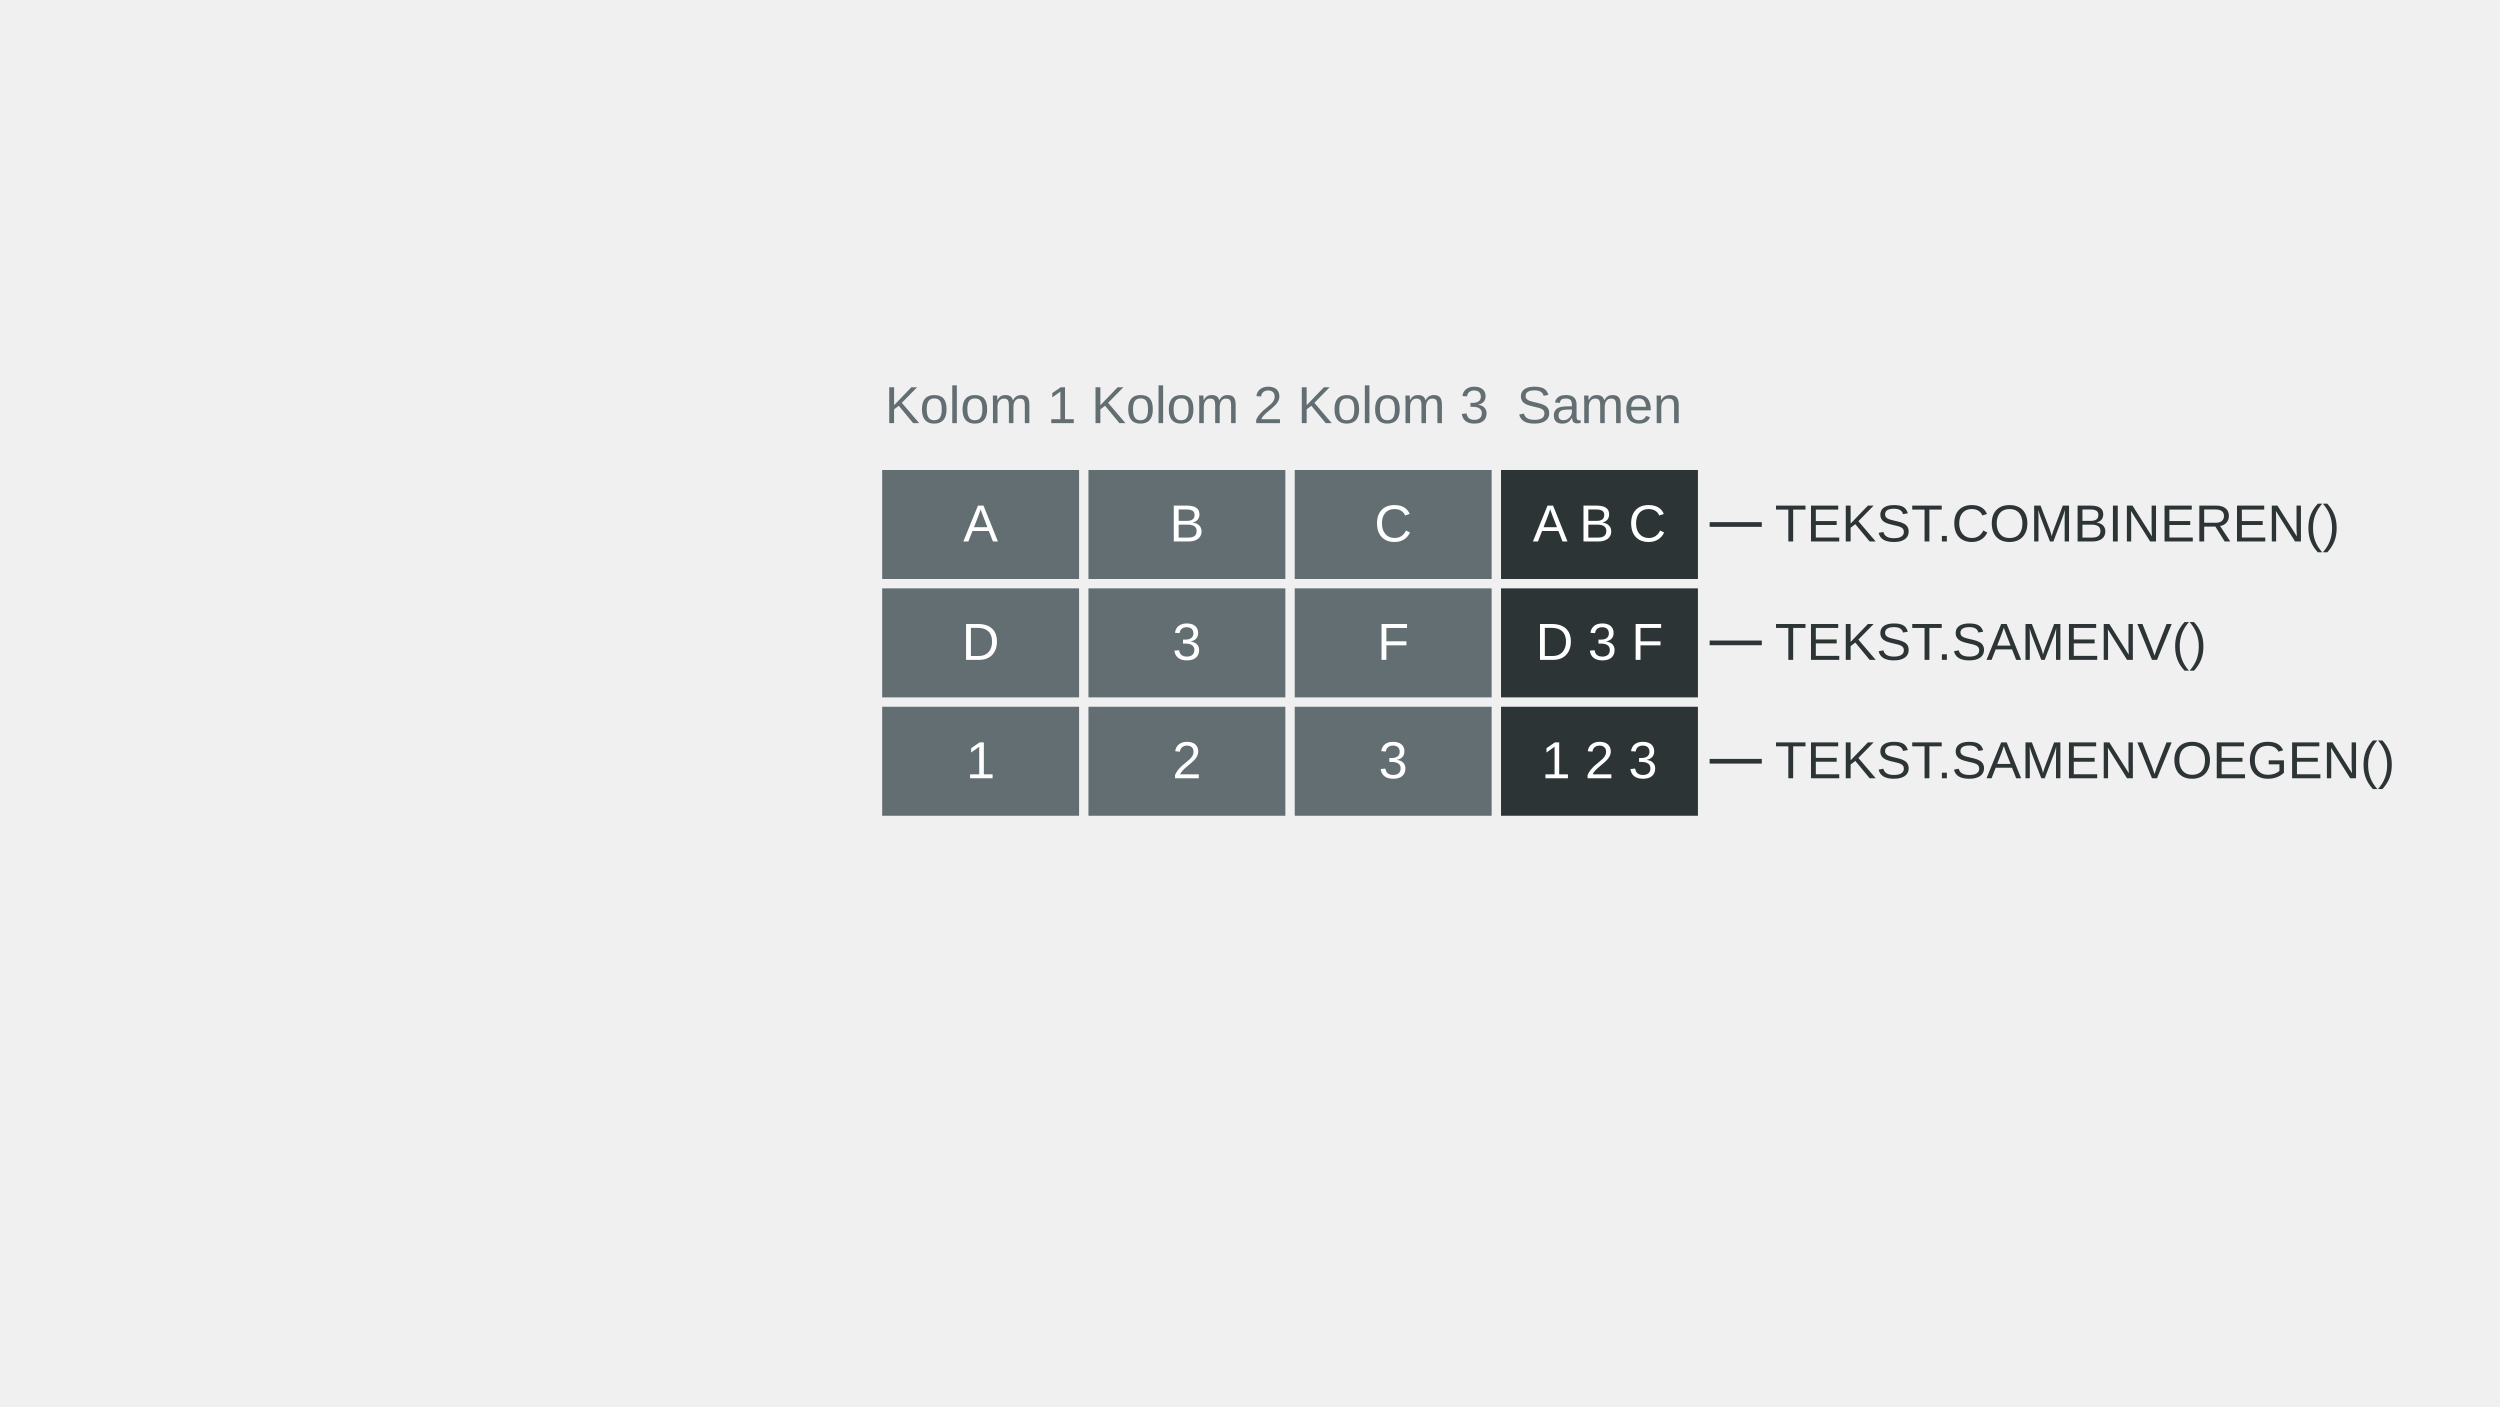
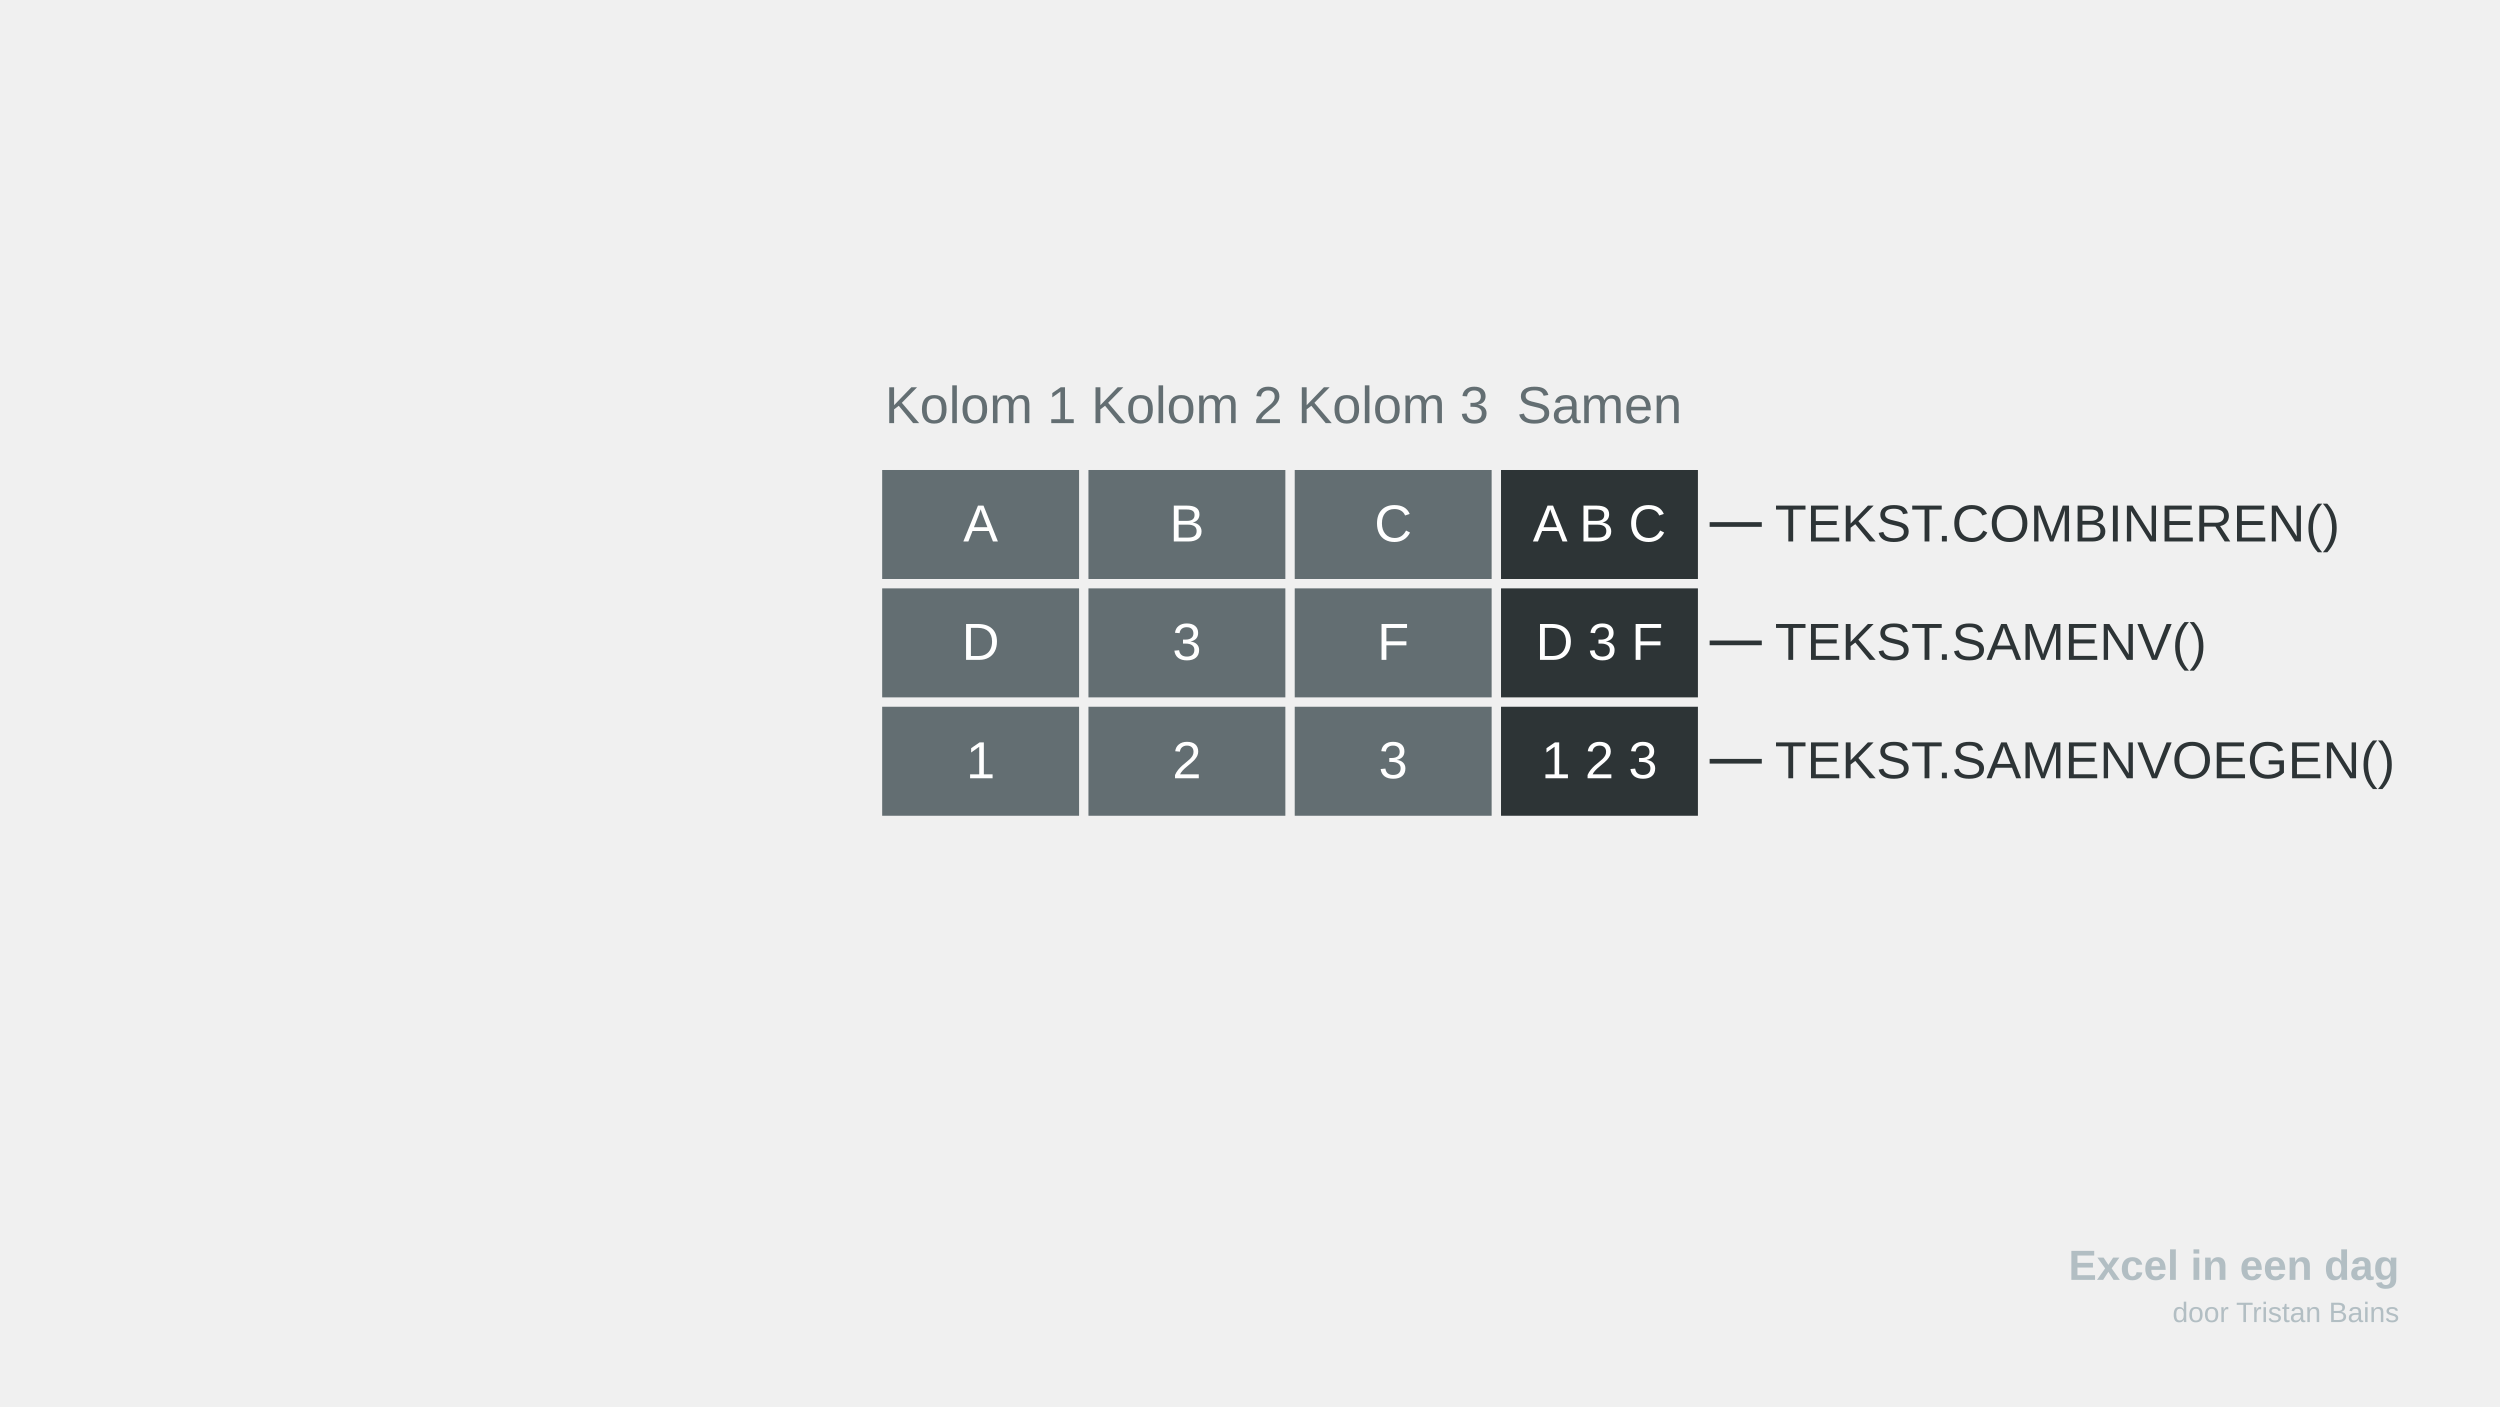
<svg xmlns="http://www.w3.org/2000/svg" viewBox="0 0 2133 1200" style="background-color:#dfe6e9" title="TEKST.SAMENV-functie-scheidingsteken" alt="TEKST.SAMENV-functie-scheidingsteken" font-family="Sans,Arial" dy="0.25em" text-anchor="middle">
+   <g>
+     <text x="2047" y="1128" fill="#b2bec3" font-weight="normal" font-size="24" text-anchor="end">door Tristan Bains</text>
+   </g>
+   <g>
+     <text x="2047" y="1092" fill="#b2bec3" font-weight="bold" font-size="36" text-anchor="end">Excel in een dag</text>
+   </g>
  <g id="box" transform="translate(566.6667 100.0)">
    <g id="C3">
      <rect x="188" y="202" width="164" height="89" fill="transparent" stroke="transparent" stroke-width="4" />
      <text x="270" y="261" fill="#636e72" font-size="44.5">Kolom 1</text>
    </g>
    <g id="D3">
      <rect x="364" y="202" width="164" height="89" fill="transparent" stroke="transparent" stroke-width="4" />
      <text x="446" y="261" fill="#636e72" font-size="44.5">Kolom 2</text>
    </g>
    <g id="E3">
      <rect x="540" y="202" width="164" height="89" fill="transparent" stroke="transparent" stroke-width="4" />
      <text x="622" y="261" fill="#636e72" font-size="44.5">Kolom 3</text>
    </g>
    <g id="F3">
      <rect x="716" y="202" width="164" height="89" fill="transparent" stroke="transparent" stroke-width="4" />
      <text x="798" y="261" fill="#636e72" font-size="44.5">Samen</text>
    </g>
    <g id="C4">
      <rect x="188" y="303" width="164" height="89" fill="#636e72" stroke="#636e72" stroke-width="4" />
      <text x="270" y="362" fill="#ffffff" font-size="44.5">A</text>
    </g>
    <g id="D4">
      <rect x="364" y="303" width="164" height="89" fill="#636e72" stroke="#636e72" stroke-width="4" />
      <text x="446" y="362" fill="#ffffff" font-size="44.5">B</text>
    </g>
    <g id="E4">
      <rect x="540" y="303" width="164" height="89" fill="#636e72" stroke="#636e72" stroke-width="4" />
      <text x="622" y="362" fill="#ffffff" font-size="44.5">C</text>
    </g>
    <g id="F4">
      <rect x="716" y="303" width="164" height="89" fill="#2d3436" stroke="#2d3436" stroke-width="4" />
      <text x="798" y="362" fill="#ffffff" font-size="44.5">A B C</text>
    </g>
    <g id="F4_comment">
      <line x1="892" y1="347.5" x2="936.5" y2="347.5" stroke-width="4" stroke="#2d3436" />
      <text x="892" y="362" fill="#2d3436" font-size="44.5" text-anchor="start" dx="55.625">TEKST.COMBINEREN()</text>
    </g>
    <g id="C5">
      <rect x="188" y="404" width="164" height="89" fill="#636e72" stroke="#636e72" stroke-width="4" />
      <text x="270" y="463" fill="#ffffff" font-size="44.5">D</text>
    </g>
    <g id="D5">
      <rect x="364" y="404" width="164" height="89" fill="#636e72" stroke="#636e72" stroke-width="4" />
      <text x="446" y="463" fill="#ffffff" font-size="44.5">3</text>
    </g>
    <g id="E5">
      <rect x="540" y="404" width="164" height="89" fill="#636e72" stroke="#636e72" stroke-width="4" />
      <text x="622" y="463" fill="#ffffff" font-size="44.5">F</text>
    </g>
    <g id="F5">
      <rect x="716" y="404" width="164" height="89" fill="#2d3436" stroke="#2d3436" stroke-width="4" />
      <text x="798" y="463" fill="#ffffff" font-size="44.5">D 3 F</text>
    </g>
    <g id="F5_comment">
      <line x1="892" y1="448.5" x2="936.5" y2="448.5" stroke-width="4" stroke="#2d3436" />
      <text x="892" y="463" fill="#2d3436" font-size="44.5" text-anchor="start" dx="55.625">TEKST.SAMENV()</text>
    </g>
    <g id="C6">
      <rect x="188" y="505" width="164" height="89" fill="#636e72" stroke="#636e72" stroke-width="4" />
      <text x="270" y="564" fill="#ffffff" font-size="44.5">1</text>
    </g>
    <g id="D6">
      <rect x="364" y="505" width="164" height="89" fill="#636e72" stroke="#636e72" stroke-width="4" />
      <text x="446" y="564" fill="#ffffff" font-size="44.5">2</text>
    </g>
    <g id="E6">
      <rect x="540" y="505" width="164" height="89" fill="#636e72" stroke="#636e72" stroke-width="4" />
      <text x="622" y="564" fill="#ffffff" font-size="44.5">3</text>
    </g>
    <g id="F6">
      <rect x="716" y="505" width="164" height="89" fill="#2d3436" stroke="#2d3436" stroke-width="4" />
      <text x="798" y="564" fill="#ffffff" font-size="44.5">1 2 3</text>
    </g>
    <g id="F6_comment">
      <line x1="892" y1="549.5" x2="936.5" y2="549.5" stroke-width="4" stroke="#2d3436" />
      <text x="892" y="564" fill="#2d3436" font-size="44.5" text-anchor="start" dx="55.625">TEKST.SAMENVOEGEN()</text>
    </g>
  </g>
</svg>
